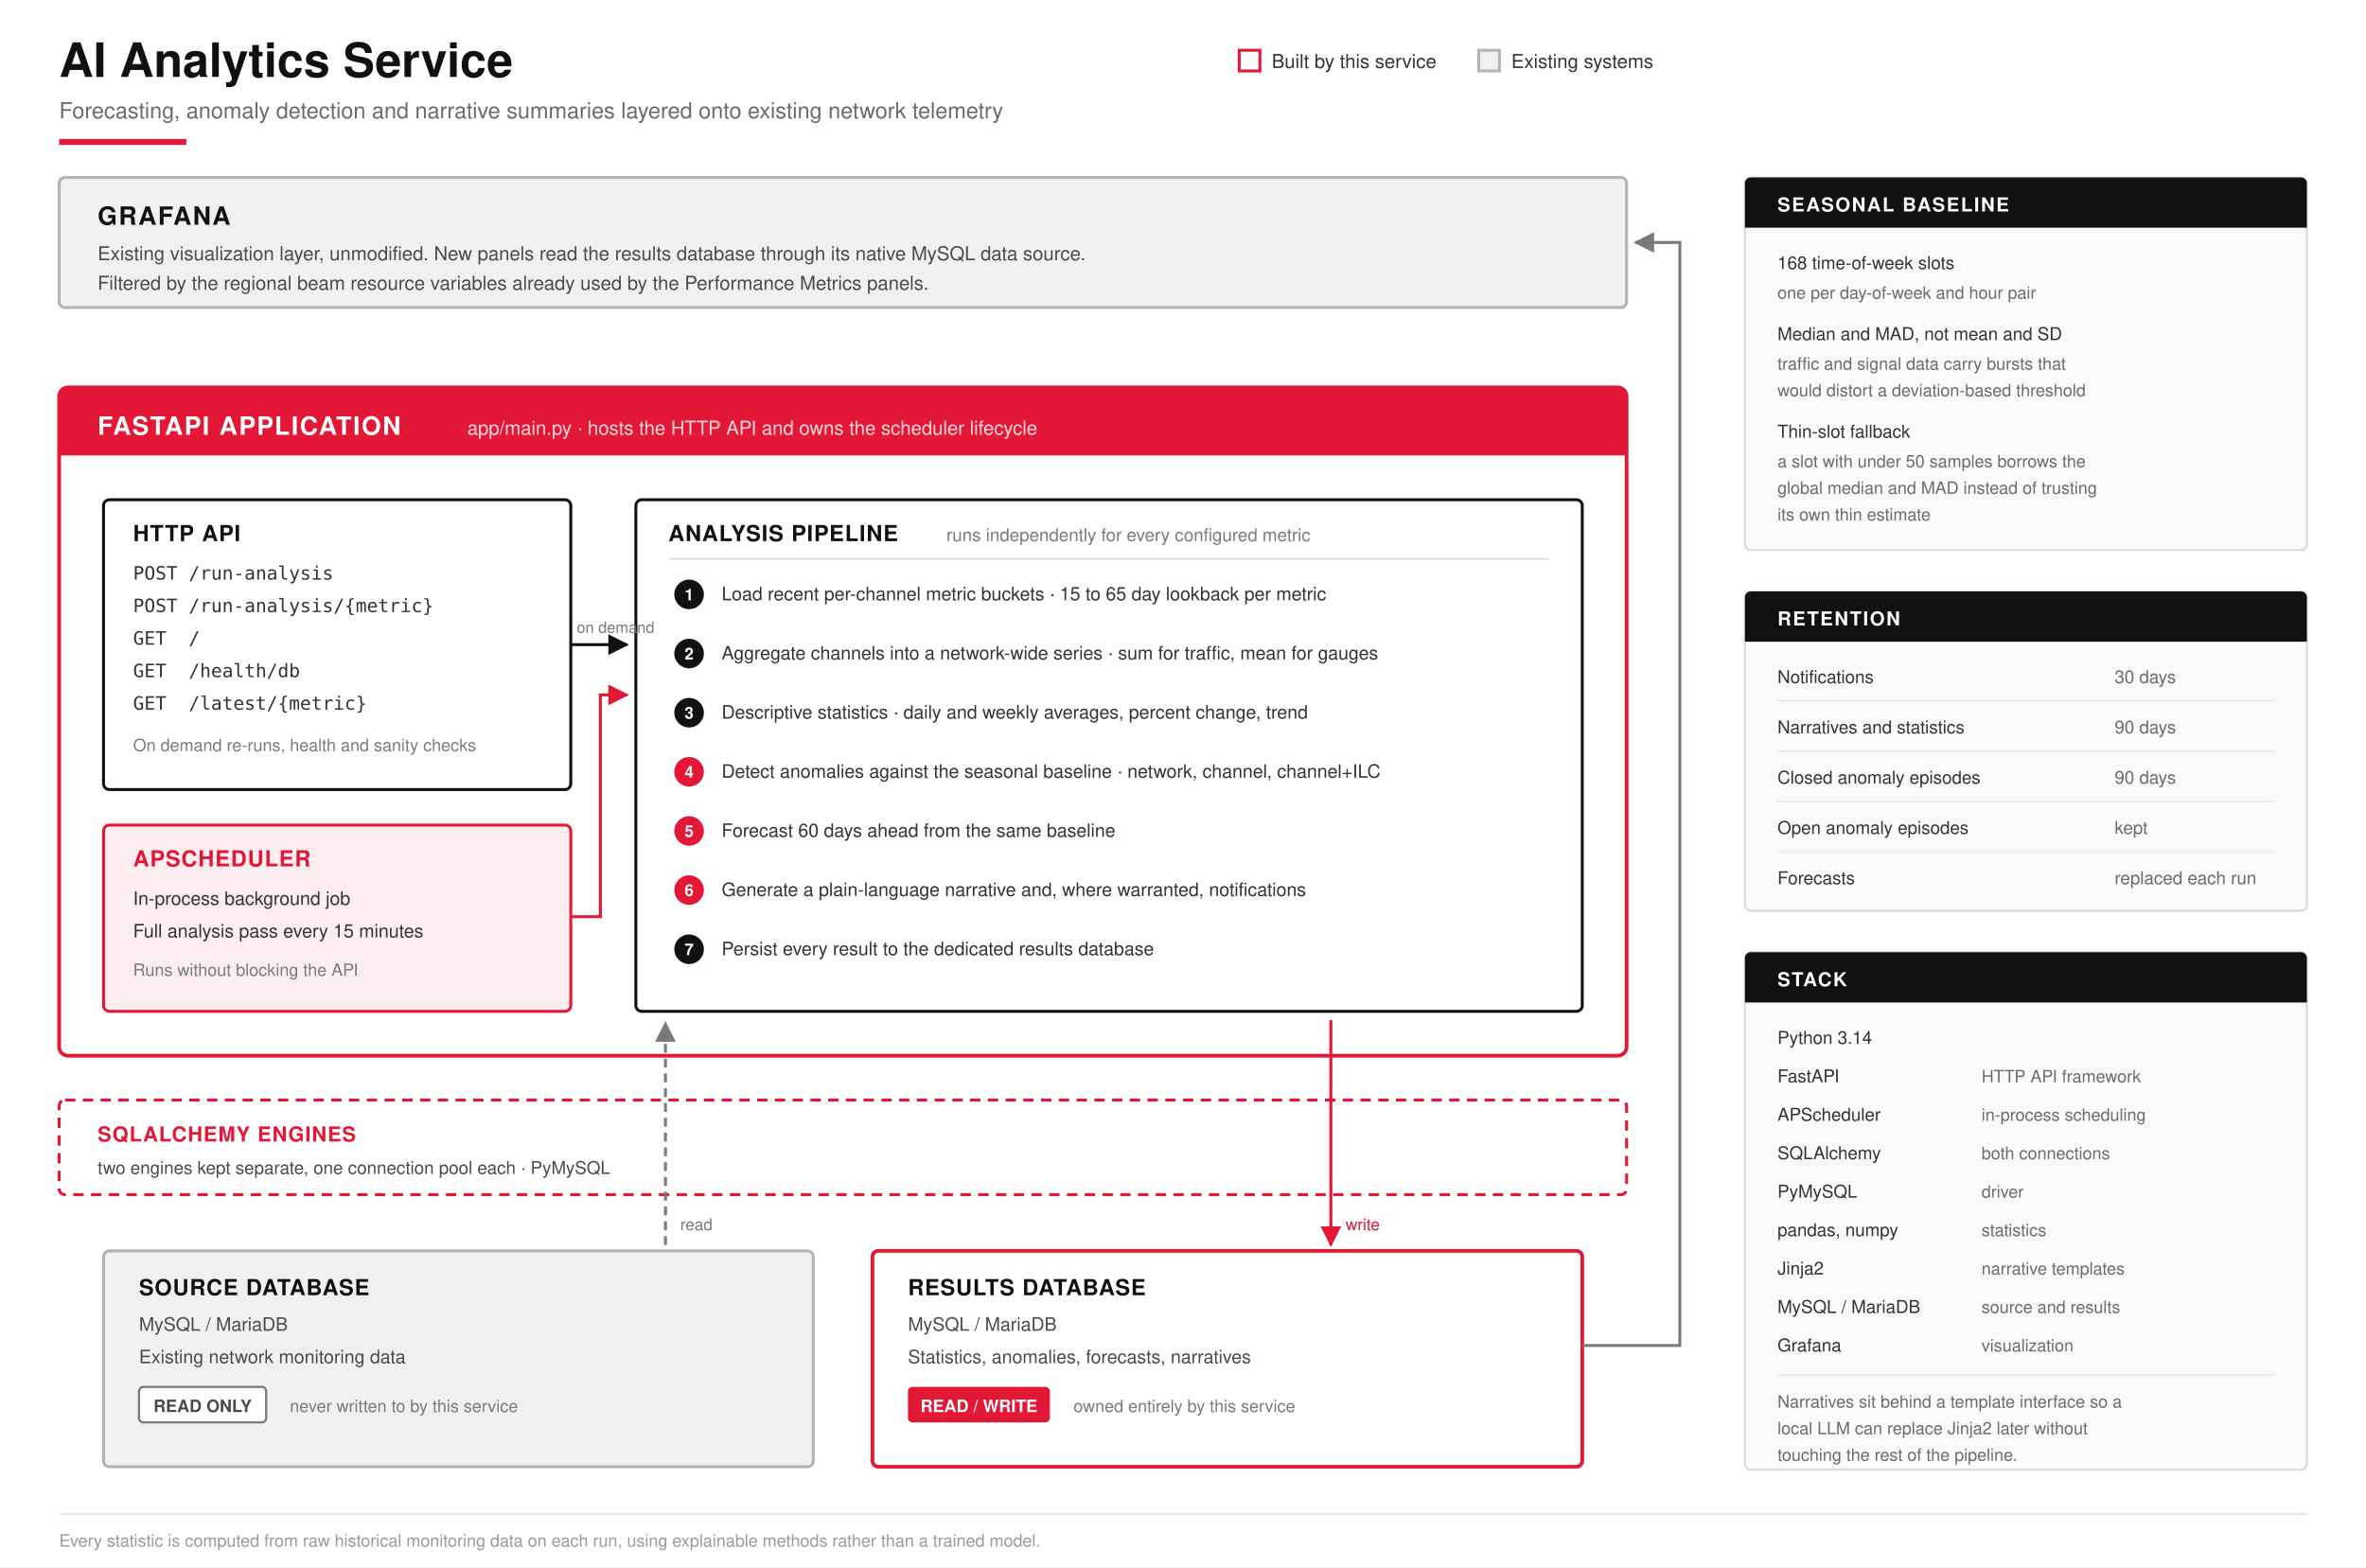
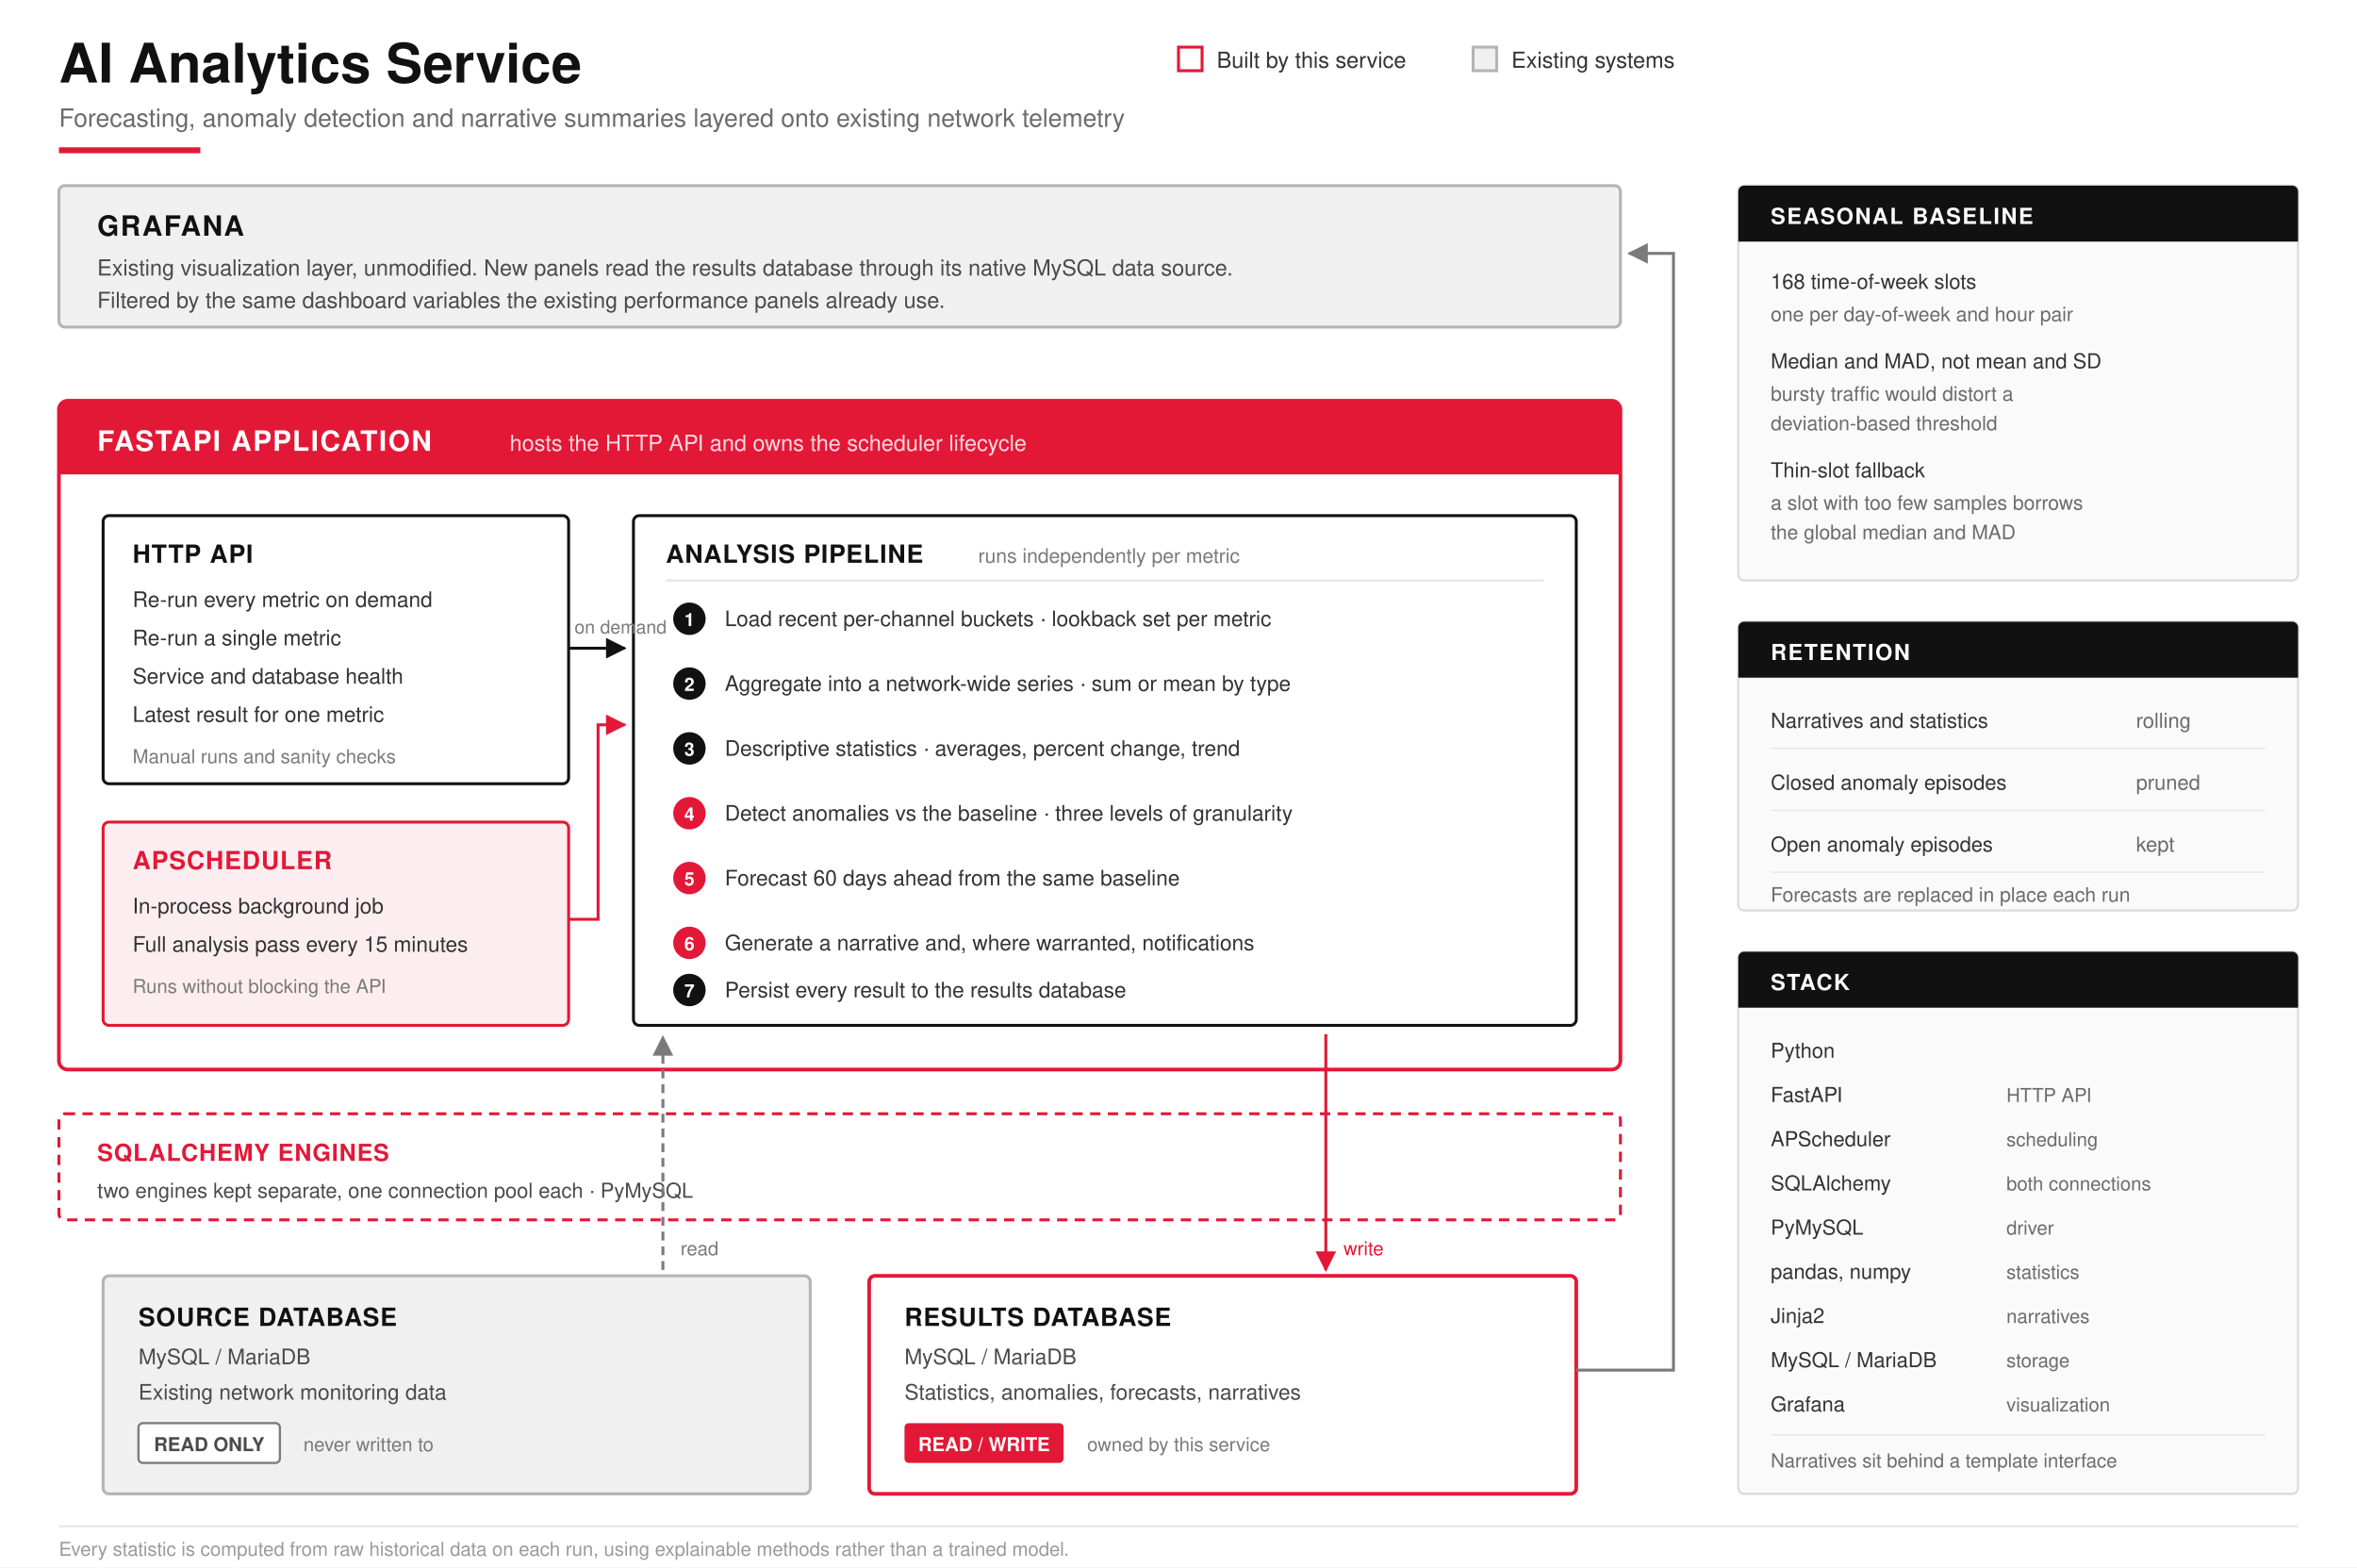
- <svg xmlns="http://www.w3.org/2000/svg" viewBox="0 0 1600 1060" width="1600" height="1060" font-family="Helvetica Neue, Helvetica, Arial, sans-serif">
+ <svg xmlns="http://www.w3.org/2000/svg" viewBox="0 0 1600 1064" width="1600" height="1064" font-family="Helvetica Neue, Helvetica, Arial, sans-serif">
  <defs>
    <marker id="arrRed" viewBox="0 0 10 10" refX="9" refY="5" markerWidth="7" markerHeight="7" orient="auto-start-reverse">
      <path d="M0,0 L10,5 L0,10 z" fill="#E31837" />
    </marker>
    <marker id="arrBlk" viewBox="0 0 10 10" refX="9" refY="5" markerWidth="7" markerHeight="7" orient="auto-start-reverse">
      <path d="M0,0 L10,5 L0,10 z" fill="#111111" />
    </marker>
    <marker id="arrGry" viewBox="0 0 10 10" refX="9" refY="5" markerWidth="7" markerHeight="7" orient="auto-start-reverse">
      <path d="M0,0 L10,5 L0,10 z" fill="#7A7A7A" />
    </marker>
  </defs>
-   <rect width="1600" height="1060" fill="#FFFFFF" />
-   <text x="40" y="52" font-size="32" font-weight="700" fill="#111111">AI Analytics Service</text>
-   <text x="40" y="80" font-size="15" fill="#6B6B6B">Forecasting, anomaly detection and narrative summaries layered onto existing network telemetry</text>
-   <rect x="40" y="94" width="86" height="4" fill="#E31837" />
-   <rect x="838" y="34" width="14" height="14" fill="#FFFFFF" stroke="#E31837" stroke-width="2" />
-   <text x="860" y="46" font-size="13" fill="#333333">Built by this service</text>
-   <rect x="1000" y="34" width="14" height="14" fill="#F0F0F0" stroke="#B4B4B4" stroke-width="2" />
-   <text x="1022" y="46" font-size="13" fill="#333333">Existing systems</text>
-   <rect x="40" y="120" width="1060" height="88" rx="4" fill="#F0F0F0" stroke="#B4B4B4" stroke-width="2" />
-   <text x="66" y="152" font-size="17" font-weight="700" fill="#111111" letter-spacing="1">GRAFANA</text>
-   <text x="66" y="176" font-size="13" fill="#4A4A4A">Existing visualization layer, unmodified. New panels read the results database through its native MySQL data source.</text>
-   <text x="66" y="196" font-size="13" fill="#4A4A4A">Filtered by the regional beam resource variables already used by the Performance Metrics panels.</text>
-   <rect x="40" y="262" width="1060" height="452" rx="6" fill="#FFFFFF" stroke="#E31837" stroke-width="2.5" />
-   <path d="M46,262 h1048 a6,6 0 0 1 6,6 v40 h-1060 v-40 a6,6 0 0 1 6,-6 z" fill="#E31837" />
-   <text x="66" y="294" font-size="17" font-weight="700" fill="#FFFFFF" letter-spacing="1">FASTAPI APPLICATION</text>
-   <text x="316" y="294" font-size="13" fill="#FFD9DE">app/main.py · hosts the HTTP API and owns the scheduler lifecycle</text>
-   <rect x="70" y="338" width="316" height="196" rx="4" fill="#FFFFFF" stroke="#111111" stroke-width="2" />
-   <text x="90" y="366" font-size="15" font-weight="700" fill="#111111" letter-spacing="0.6">HTTP API</text>
-   <text x="90" y="392" font-size="12.5" fill="#333333" font-family="Menlo, Consolas, monospace">POST /run-analysis</text>
-   <text x="90" y="414" font-size="12.5" fill="#333333" font-family="Menlo, Consolas, monospace">POST /run-analysis/{metric}</text>
-   <text x="90" y="436" font-size="12.5" fill="#333333" font-family="Menlo, Consolas, monospace">GET  /</text>
-   <text x="90" y="458" font-size="12.5" fill="#333333" font-family="Menlo, Consolas, monospace">GET  /health/db</text>
-   <text x="90" y="480" font-size="12.5" fill="#333333" font-family="Menlo, Consolas, monospace">GET  /latest/{metric}</text>
-   <text x="90" y="508" font-size="11.5" fill="#7A7A7A">On demand re-runs, health and sanity checks</text>
-   <rect x="70" y="558" width="316" height="126" rx="4" fill="#FCEEF0" stroke="#E31837" stroke-width="2" />
-   <text x="90" y="586" font-size="15" font-weight="700" fill="#E31837" letter-spacing="0.6">APSCHEDULER</text>
-   <text x="90" y="612" font-size="12.5" fill="#333333">In-process background job</text>
-   <text x="90" y="634" font-size="12.5" fill="#333333">Full analysis pass every 15 minutes</text>
-   <text x="90" y="660" font-size="11.5" fill="#7A7A7A">Runs without blocking the API</text>
-   <rect x="430" y="338" width="640" height="346" rx="4" fill="#FFFFFF" stroke="#111111" stroke-width="2" />
-   <text x="452" y="366" font-size="15" font-weight="700" fill="#111111" letter-spacing="0.6">ANALYSIS PIPELINE</text>
-   <text x="640" y="366" font-size="12" fill="#7A7A7A">runs independently for every configured metric</text>
-   <line x1="452" y1="378" x2="1048" y2="378" stroke="#E6E6E6" stroke-width="1.5" />
-   <g font-size="12.5" fill="#333333">
-     <circle cx="466" cy="402" r="10" fill="#111111" />
-     <text x="466" y="406" font-size="11" font-weight="700" fill="#FFFFFF" text-anchor="middle">1</text>
-     <text x="488" y="406">Load recent per-channel metric buckets · 15 to 65 day lookback per metric</text>
-     <circle cx="466" cy="442" r="10" fill="#111111" />
-     <text x="466" y="446" font-size="11" font-weight="700" fill="#FFFFFF" text-anchor="middle">2</text>
-     <text x="488" y="446">Aggregate channels into a network-wide series · sum for traffic, mean for gauges</text>
-     <circle cx="466" cy="482" r="10" fill="#111111" />
-     <text x="466" y="486" font-size="11" font-weight="700" fill="#FFFFFF" text-anchor="middle">3</text>
-     <text x="488" y="486">Descriptive statistics · daily and weekly averages, percent change, trend</text>
-     <circle cx="466" cy="522" r="10" fill="#E31837" />
-     <text x="466" y="526" font-size="11" font-weight="700" fill="#FFFFFF" text-anchor="middle">4</text>
-     <text x="488" y="526">Detect anomalies against the seasonal baseline · network, channel, channel+ILC</text>
-     <circle cx="466" cy="562" r="10" fill="#E31837" />
-     <text x="466" y="566" font-size="11" font-weight="700" fill="#FFFFFF" text-anchor="middle">5</text>
-     <text x="488" y="566">Forecast 60 days ahead from the same baseline</text>
-     <circle cx="466" cy="602" r="10" fill="#E31837" />
-     <text x="466" y="606" font-size="11" font-weight="700" fill="#FFFFFF" text-anchor="middle">6</text>
-     <text x="488" y="606">Generate a plain-language narrative and, where warranted, notifications</text>
-     <circle cx="466" cy="642" r="10" fill="#111111" />
-     <text x="466" y="646" font-size="11" font-weight="700" fill="#FFFFFF" text-anchor="middle">7</text>
-     <text x="488" y="646">Persist every result to the dedicated results database</text>
+   <rect width="1600" height="1064" fill="#FFFFFF" />
+   <text x="40" y="56" font-size="37" font-weight="700" fill="#111111">AI Analytics Service</text>
+   <text x="40" y="86" font-size="17" fill="#6B6B6B">Forecasting, anomaly detection and narrative summaries layered onto existing network telemetry</text>
+   <rect x="40" y="100" width="96" height="4" fill="#E31837" />
+   <rect x="800" y="32" width="16" height="16" fill="#FFFFFF" stroke="#E31837" stroke-width="2" />
+   <text x="826" y="46" font-size="15" fill="#333333">Built by this service</text>
+   <rect x="1000" y="32" width="16" height="16" fill="#F0F0F0" stroke="#B4B4B4" stroke-width="2" />
+   <text x="1026" y="46" font-size="15" fill="#333333">Existing systems</text>
+   <rect x="40" y="126" width="1060" height="96" rx="4" fill="#F0F0F0" stroke="#B4B4B4" stroke-width="2" />
+   <text x="66" y="160" font-size="19" font-weight="700" fill="#111111" letter-spacing="1">GRAFANA</text>
+   <text x="66" y="187" font-size="15" fill="#4A4A4A">Existing visualization layer, unmodified. New panels read the results database through its native MySQL data source.</text>
+   <text x="66" y="209" font-size="15" fill="#4A4A4A">Filtered by the same dashboard variables the existing performance panels already use.</text>
+   <rect x="40" y="272" width="1060" height="454" rx="6" fill="#FFFFFF" stroke="#E31837" stroke-width="2.5" />
+   <path d="M46,272 h1048 a6,6 0 0 1 6,6 v44 h-1060 v-44 a6,6 0 0 1 6,-6 z" fill="#E31837" />
+   <text x="66" y="306" font-size="19" font-weight="700" fill="#FFFFFF" letter-spacing="1">FASTAPI APPLICATION</text>
+   <text x="346" y="306" font-size="15" fill="#FFD9DE">hosts the HTTP API and owns the scheduler lifecycle</text>
+   <rect x="70" y="350" width="316" height="182" rx="4" fill="#FFFFFF" stroke="#111111" stroke-width="2" />
+   <text x="90" y="382" font-size="17" font-weight="700" fill="#111111" letter-spacing="0.6">HTTP API</text>
+   <text x="90" y="412" font-size="14.5" fill="#333333">Re-run every metric on demand</text>
+   <text x="90" y="438" font-size="14.5" fill="#333333">Re-run a single metric</text>
+   <text x="90" y="464" font-size="14.5" fill="#333333">Service and database health</text>
+   <text x="90" y="490" font-size="14.5" fill="#333333">Latest result for one metric</text>
+   <text x="90" y="518" font-size="13" fill="#7A7A7A">Manual runs and sanity checks</text>
+   <rect x="70" y="558" width="316" height="138" rx="4" fill="#FCEEF0" stroke="#E31837" stroke-width="2" />
+   <text x="90" y="590" font-size="17" font-weight="700" fill="#E31837" letter-spacing="0.6">APSCHEDULER</text>
+   <text x="90" y="620" font-size="14.5" fill="#333333">In-process background job</text>
+   <text x="90" y="646" font-size="14.5" fill="#333333">Full analysis pass every 15 minutes</text>
+   <text x="90" y="674" font-size="13" fill="#7A7A7A">Runs without blocking the API</text>
+   <rect x="430" y="350" width="640" height="346" rx="4" fill="#FFFFFF" stroke="#111111" stroke-width="2" />
+   <text x="452" y="382" font-size="17" font-weight="700" fill="#111111" letter-spacing="0.6">ANALYSIS PIPELINE</text>
+   <text x="664" y="382" font-size="13.5" fill="#7A7A7A">runs independently per metric</text>
+   <line x1="452" y1="394" x2="1048" y2="394" stroke="#E6E6E6" stroke-width="1.5" />
+   <g font-size="14.5" fill="#333333">
+     <circle cx="468" cy="420" r="11" fill="#111111" />
+     <text x="468" y="425" font-size="12.5" font-weight="700" fill="#FFFFFF" text-anchor="middle">1</text>
+     <text x="492" y="425">Load recent per-channel buckets · lookback set per metric</text>
+     <circle cx="468" cy="464" r="11" fill="#111111" />
+     <text x="468" y="469" font-size="12.5" font-weight="700" fill="#FFFFFF" text-anchor="middle">2</text>
+     <text x="492" y="469">Aggregate into a network-wide series · sum or mean by type</text>
+     <circle cx="468" cy="508" r="11" fill="#111111" />
+     <text x="468" y="513" font-size="12.5" font-weight="700" fill="#FFFFFF" text-anchor="middle">3</text>
+     <text x="492" y="513">Descriptive statistics · averages, percent change, trend</text>
+     <circle cx="468" cy="552" r="11" fill="#E31837" />
+     <text x="468" y="557" font-size="12.5" font-weight="700" fill="#FFFFFF" text-anchor="middle">4</text>
+     <text x="492" y="557">Detect anomalies vs the baseline · three levels of granularity</text>
+     <circle cx="468" cy="596" r="11" fill="#E31837" />
+     <text x="468" y="601" font-size="12.5" font-weight="700" fill="#FFFFFF" text-anchor="middle">5</text>
+     <text x="492" y="601">Forecast 60 days ahead from the same baseline</text>
+     <circle cx="468" cy="640" r="11" fill="#E31837" />
+     <text x="468" y="645" font-size="12.5" font-weight="700" fill="#FFFFFF" text-anchor="middle">6</text>
+     <text x="492" y="645">Generate a narrative and, where warranted, notifications</text>
+     <circle cx="468" cy="672" r="11" fill="#111111" />
+     <text x="468" y="677" font-size="12.5" font-weight="700" fill="#FFFFFF" text-anchor="middle">7</text>
+     <text x="492" y="677">Persist every result to the results database</text>
  </g>
-   <line x1="386" y1="436" x2="424" y2="436" stroke="#111111" stroke-width="2" marker-end="url(#arrBlk)" />
-   <text x="390" y="428" font-size="10.5" fill="#7A7A7A">on demand</text>
-   <path d="M386,620 L406,620 L406,470 L424,470" fill="none" stroke="#E31837" stroke-width="2" marker-end="url(#arrRed)" />
-   <rect x="40" y="744" width="1060" height="64" rx="4" fill="#FFFFFF" stroke="#E31837" stroke-width="2" stroke-dasharray="7 5" />
-   <text x="66" y="772" font-size="14" font-weight="700" fill="#E31837" letter-spacing="0.6">SQLALCHEMY ENGINES</text>
-   <text x="66" y="794" font-size="12" fill="#4A4A4A">two engines kept separate, one connection pool each · PyMySQL</text>
-   <rect x="70" y="846" width="480" height="146" rx="4" fill="#F0F0F0" stroke="#B4B4B4" stroke-width="2" />
-   <text x="94" y="876" font-size="15" font-weight="700" fill="#111111" letter-spacing="0.6">SOURCE DATABASE</text>
-   <text x="94" y="900" font-size="12.5" fill="#4A4A4A">MySQL / MariaDB</text>
-   <text x="94" y="922" font-size="12.5" fill="#4A4A4A">Existing network monitoring data</text>
-   <rect x="94" y="938" width="86" height="24" rx="3" fill="#FFFFFF" stroke="#7A7A7A" stroke-width="1.5" />
-   <text x="137" y="955" font-size="11.5" font-weight="700" fill="#4A4A4A" text-anchor="middle">READ ONLY</text>
-   <text x="196" y="955" font-size="11.5" fill="#7A7A7A">never written to by this service</text>
-   <rect x="590" y="846" width="480" height="146" rx="4" fill="#FFFFFF" stroke="#E31837" stroke-width="2.5" />
-   <text x="614" y="876" font-size="15" font-weight="700" fill="#111111" letter-spacing="0.6">RESULTS DATABASE</text>
-   <text x="614" y="900" font-size="12.5" fill="#4A4A4A">MySQL / MariaDB</text>
-   <text x="614" y="922" font-size="12.5" fill="#4A4A4A">Statistics, anomalies, forecasts, narratives</text>
-   <rect x="614" y="938" width="96" height="24" rx="3" fill="#E31837" />
-   <text x="662" y="955" font-size="11.5" font-weight="700" fill="#FFFFFF" text-anchor="middle">READ / WRITE</text>
-   <text x="726" y="955" font-size="11.5" fill="#7A7A7A">owned entirely by this service</text>
-   <line x1="450" y1="842" x2="450" y2="692" stroke="#7A7A7A" stroke-width="2" stroke-dasharray="6 4" marker-end="url(#arrGry)" />
-   <text x="460" y="832" font-size="11" fill="#7A7A7A">read</text>
-   <line x1="900" y1="690" x2="900" y2="842" stroke="#E31837" stroke-width="2" marker-end="url(#arrRed)" />
-   <text x="910" y="832" font-size="11" fill="#E31837">write</text>
-   <path d="M1070,910 L1136,910 L1136,164 L1106,164" fill="none" stroke="#7A7A7A" stroke-width="2" marker-end="url(#arrGry)" />
-   <rect x="1180" y="120" width="380" height="252" rx="4" fill="#FAFAFA" stroke="#DCDCDC" stroke-width="1.5" />
-   <path d="M1184,120 h372 a4,4 0 0 1 4,4 v30 h-380 v-30 a4,4 0 0 1 4,-4 z" fill="#111111" />
-   <text x="1202" y="143" font-size="13" font-weight="700" fill="#FFFFFF" letter-spacing="1">SEASONAL BASELINE</text>
-   <text x="1202" y="182" font-size="12" fill="#333333">168 time-of-week slots</text>
-   <text x="1202" y="202" font-size="11.5" fill="#6B6B6B">one per day-of-week and hour pair</text>
-   <text x="1202" y="230" font-size="12" fill="#333333">Median and MAD, not mean and SD</text>
-   <text x="1202" y="250" font-size="11.5" fill="#6B6B6B">traffic and signal data carry bursts that</text>
-   <text x="1202" y="268" font-size="11.5" fill="#6B6B6B">would distort a deviation-based threshold</text>
-   <text x="1202" y="296" font-size="12" fill="#333333">Thin-slot fallback</text>
-   <text x="1202" y="316" font-size="11.5" fill="#6B6B6B">a slot with under 50 samples borrows the</text>
-   <text x="1202" y="334" font-size="11.5" fill="#6B6B6B">global median and MAD instead of trusting</text>
-   <text x="1202" y="352" font-size="11.5" fill="#6B6B6B">its own thin estimate</text>
-   <rect x="1180" y="400" width="380" height="216" rx="4" fill="#FAFAFA" stroke="#DCDCDC" stroke-width="1.5" />
-   <path d="M1184,400 h372 a4,4 0 0 1 4,4 v30 h-380 v-30 a4,4 0 0 1 4,-4 z" fill="#111111" />
-   <text x="1202" y="423" font-size="13" font-weight="700" fill="#FFFFFF" letter-spacing="1">RETENTION</text>
-   <text x="1202" y="462" font-size="12" fill="#333333">Notifications</text>
-   <text x="1430" y="462" font-size="12" fill="#6B6B6B">30 days</text>
-   <line x1="1202" y1="474" x2="1538" y2="474" stroke="#E8E8E8" />
-   <text x="1202" y="496" font-size="12" fill="#333333">Narratives and statistics</text>
-   <text x="1430" y="496" font-size="12" fill="#6B6B6B">90 days</text>
+   <line x1="386" y1="440" x2="424" y2="440" stroke="#111111" stroke-width="2" marker-end="url(#arrBlk)" />
+   <text x="390" y="430" font-size="12.5" fill="#7A7A7A">on demand</text>
+   <path d="M386,624 L406,624 L406,492 L424,492" fill="none" stroke="#E31837" stroke-width="2" marker-end="url(#arrRed)" />
+   <rect x="40" y="756" width="1060" height="72" rx="4" fill="#FFFFFF" stroke="#E31837" stroke-width="2" stroke-dasharray="7 5" />
+   <text x="66" y="788" font-size="16" font-weight="700" fill="#E31837" letter-spacing="0.6">SQLALCHEMY ENGINES</text>
+   <text x="66" y="813" font-size="14" fill="#4A4A4A">two engines kept separate, one connection pool each · PyMySQL</text>
+   <rect x="70" y="866" width="480" height="148" rx="4" fill="#F0F0F0" stroke="#B4B4B4" stroke-width="2" />
+   <text x="94" y="900" font-size="17" font-weight="700" fill="#111111" letter-spacing="0.6">SOURCE DATABASE</text>
+   <text x="94" y="926" font-size="14.5" fill="#4A4A4A">MySQL / MariaDB</text>
+   <text x="94" y="950" font-size="14.5" fill="#4A4A4A">Existing network monitoring data</text>
+   <rect x="94" y="966" width="96" height="27" rx="3" fill="#FFFFFF" stroke="#7A7A7A" stroke-width="1.5" />
+   <text x="142" y="985" font-size="13" font-weight="700" fill="#4A4A4A" text-anchor="middle">READ ONLY</text>
+   <text x="206" y="985" font-size="13" fill="#7A7A7A">never written to</text>
+   <rect x="590" y="866" width="480" height="148" rx="4" fill="#FFFFFF" stroke="#E31837" stroke-width="2.5" />
+   <text x="614" y="900" font-size="17" font-weight="700" fill="#111111" letter-spacing="0.6">RESULTS DATABASE</text>
+   <text x="614" y="926" font-size="14.5" fill="#4A4A4A">MySQL / MariaDB</text>
+   <text x="614" y="950" font-size="14.5" fill="#4A4A4A">Statistics, anomalies, forecasts, narratives</text>
+   <rect x="614" y="966" width="108" height="27" rx="3" fill="#E31837" />
+   <text x="668" y="985" font-size="13" font-weight="700" fill="#FFFFFF" text-anchor="middle">READ / WRITE</text>
+   <text x="738" y="985" font-size="13" fill="#7A7A7A">owned by this service</text>
+   <line x1="450" y1="862" x2="450" y2="704" stroke="#7A7A7A" stroke-width="2" stroke-dasharray="6 4" marker-end="url(#arrGry)" />
+   <text x="462" y="852" font-size="13" fill="#7A7A7A">read</text>
+   <line x1="900" y1="702" x2="900" y2="862" stroke="#E31837" stroke-width="2" marker-end="url(#arrRed)" />
+   <text x="912" y="852" font-size="13" fill="#E31837">write</text>
+   <path d="M1070,930 L1136,930 L1136,172 L1106,172" fill="none" stroke="#7A7A7A" stroke-width="2" marker-end="url(#arrGry)" />
+   <rect x="1180" y="126" width="380" height="268" rx="4" fill="#FAFAFA" stroke="#DCDCDC" stroke-width="1.5" />
+   <path d="M1184,126 h372 a4,4 0 0 1 4,4 v34 h-380 v-34 a4,4 0 0 1 4,-4 z" fill="#111111" />
+   <text x="1202" y="152" font-size="15" font-weight="700" fill="#FFFFFF" letter-spacing="1">SEASONAL BASELINE</text>
+   <text x="1202" y="196" font-size="14" fill="#333333">168 time-of-week slots</text>
+   <text x="1202" y="218" font-size="13.5" fill="#6B6B6B">one per day-of-week and hour pair</text>
+   <text x="1202" y="250" font-size="14" fill="#333333">Median and MAD, not mean and SD</text>
+   <text x="1202" y="272" font-size="13.5" fill="#6B6B6B">bursty traffic would distort a</text>
+   <text x="1202" y="292" font-size="13.5" fill="#6B6B6B">deviation-based threshold</text>
+   <text x="1202" y="324" font-size="14" fill="#333333">Thin-slot fallback</text>
+   <text x="1202" y="346" font-size="13.5" fill="#6B6B6B">a slot with too few samples borrows</text>
+   <text x="1202" y="366" font-size="13.5" fill="#6B6B6B">the global median and MAD</text>
+   <rect x="1180" y="422" width="380" height="196" rx="4" fill="#FAFAFA" stroke="#DCDCDC" stroke-width="1.5" />
+   <path d="M1184,422 h372 a4,4 0 0 1 4,4 v34 h-380 v-34 a4,4 0 0 1 4,-4 z" fill="#111111" />
+   <text x="1202" y="448" font-size="15" font-weight="700" fill="#FFFFFF" letter-spacing="1">RETENTION</text>
+   <text x="1202" y="494" font-size="14" fill="#333333">Narratives and statistics</text>
+   <text x="1450" y="494" font-size="14" fill="#6B6B6B">rolling</text>
  <line x1="1202" y1="508" x2="1538" y2="508" stroke="#E8E8E8" />
-   <text x="1202" y="530" font-size="12" fill="#333333">Closed anomaly episodes</text>
-   <text x="1430" y="530" font-size="12" fill="#6B6B6B">90 days</text>
-   <line x1="1202" y1="542" x2="1538" y2="542" stroke="#E8E8E8" />
-   <text x="1202" y="564" font-size="12" fill="#333333">Open anomaly episodes</text>
-   <text x="1430" y="564" font-size="12" fill="#6B6B6B">kept</text>
-   <line x1="1202" y1="576" x2="1538" y2="576" stroke="#E8E8E8" />
-   <text x="1202" y="598" font-size="12" fill="#333333">Forecasts</text>
-   <text x="1430" y="598" font-size="12" fill="#6B6B6B">replaced each run</text>
-   <rect x="1180" y="644" width="380" height="350" rx="4" fill="#FAFAFA" stroke="#DCDCDC" stroke-width="1.5" />
-   <path d="M1184,644 h372 a4,4 0 0 1 4,4 v30 h-380 v-30 a4,4 0 0 1 4,-4 z" fill="#111111" />
-   <text x="1202" y="667" font-size="13" font-weight="700" fill="#FFFFFF" letter-spacing="1">STACK</text>
-   <g font-size="12" fill="#333333">
-     <text x="1202" y="706">Python 3.14</text>
-     <text x="1202" y="732">FastAPI</text>
-     <text x="1340" y="732" font-size="11.5" fill="#6B6B6B">HTTP API framework</text>
-     <text x="1202" y="758">APScheduler</text>
-     <text x="1340" y="758" font-size="11.5" fill="#6B6B6B">in-process scheduling</text>
-     <text x="1202" y="784">SQLAlchemy</text>
-     <text x="1340" y="784" font-size="11.5" fill="#6B6B6B">both connections</text>
-     <text x="1202" y="810">PyMySQL</text>
-     <text x="1340" y="810" font-size="11.5" fill="#6B6B6B">driver</text>
-     <text x="1202" y="836">pandas, numpy</text>
-     <text x="1340" y="836" font-size="11.5" fill="#6B6B6B">statistics</text>
-     <text x="1202" y="862">Jinja2</text>
-     <text x="1340" y="862" font-size="11.5" fill="#6B6B6B">narrative templates</text>
-     <text x="1202" y="888">MySQL / MariaDB</text>
-     <text x="1340" y="888" font-size="11.5" fill="#6B6B6B">source and results</text>
-     <text x="1202" y="914">Grafana</text>
-     <text x="1340" y="914" font-size="11.5" fill="#6B6B6B">visualization</text>
+   <text x="1202" y="536" font-size="14" fill="#333333">Closed anomaly episodes</text>
+   <text x="1450" y="536" font-size="14" fill="#6B6B6B">pruned</text>
+   <line x1="1202" y1="550" x2="1538" y2="550" stroke="#E8E8E8" />
+   <text x="1202" y="578" font-size="14" fill="#333333">Open anomaly episodes</text>
+   <text x="1450" y="578" font-size="14" fill="#6B6B6B">kept</text>
+   <line x1="1202" y1="592" x2="1538" y2="592" stroke="#E8E8E8" />
+   <text x="1202" y="612" font-size="13.5" fill="#6B6B6B">Forecasts are replaced in place each run</text>
+   <rect x="1180" y="646" width="380" height="368" rx="4" fill="#FAFAFA" stroke="#DCDCDC" stroke-width="1.5" />
+   <path d="M1184,646 h372 a4,4 0 0 1 4,4 v34 h-380 v-34 a4,4 0 0 1 4,-4 z" fill="#111111" />
+   <text x="1202" y="672" font-size="15" font-weight="700" fill="#FFFFFF" letter-spacing="1">STACK</text>
+   <g font-size="14" fill="#333333">
+     <text x="1202" y="718">Python</text>
+     <text x="1202" y="748">FastAPI</text>
+     <text x="1362" y="748" font-size="13" fill="#6B6B6B">HTTP API</text>
+     <text x="1202" y="778">APScheduler</text>
+     <text x="1362" y="778" font-size="13" fill="#6B6B6B">scheduling</text>
+     <text x="1202" y="808">SQLAlchemy</text>
+     <text x="1362" y="808" font-size="13" fill="#6B6B6B">both connections</text>
+     <text x="1202" y="838">PyMySQL</text>
+     <text x="1362" y="838" font-size="13" fill="#6B6B6B">driver</text>
+     <text x="1202" y="868">pandas, numpy</text>
+     <text x="1362" y="868" font-size="13" fill="#6B6B6B">statistics</text>
+     <text x="1202" y="898">Jinja2</text>
+     <text x="1362" y="898" font-size="13" fill="#6B6B6B">narratives</text>
+     <text x="1202" y="928">MySQL / MariaDB</text>
+     <text x="1362" y="928" font-size="13" fill="#6B6B6B">storage</text>
+     <text x="1202" y="958">Grafana</text>
+     <text x="1362" y="958" font-size="13" fill="#6B6B6B">visualization</text>
  </g>
-   <line x1="1202" y1="930" x2="1538" y2="930" stroke="#E8E8E8" />
-   <text x="1202" y="952" font-size="11.5" fill="#6B6B6B">Narratives sit behind a template interface so a</text>
-   <text x="1202" y="970" font-size="11.5" fill="#6B6B6B">local LLM can replace Jinja2 later without</text>
-   <text x="1202" y="988" font-size="11.5" fill="#6B6B6B">touching the rest of the pipeline.</text>
-   <line x1="40" y1="1024" x2="1560" y2="1024" stroke="#E8E8E8" stroke-width="1.5" />
-   <text x="40" y="1046" font-size="11.5" fill="#9A9A9A">Every statistic is computed from raw historical monitoring data on each run, using explainable methods rather than a trained model.</text>
+   <line x1="1202" y1="974" x2="1538" y2="974" stroke="#E8E8E8" />
+   <text x="1202" y="996" font-size="13" fill="#6B6B6B">Narratives sit behind a template interface</text>
+   <line x1="40" y1="1036" x2="1560" y2="1036" stroke="#E8E8E8" stroke-width="1.5" />
+   <text x="40" y="1056" font-size="13" fill="#9A9A9A">Every statistic is computed from raw historical data on each run, using explainable methods rather than a trained model.</text>
</svg>
